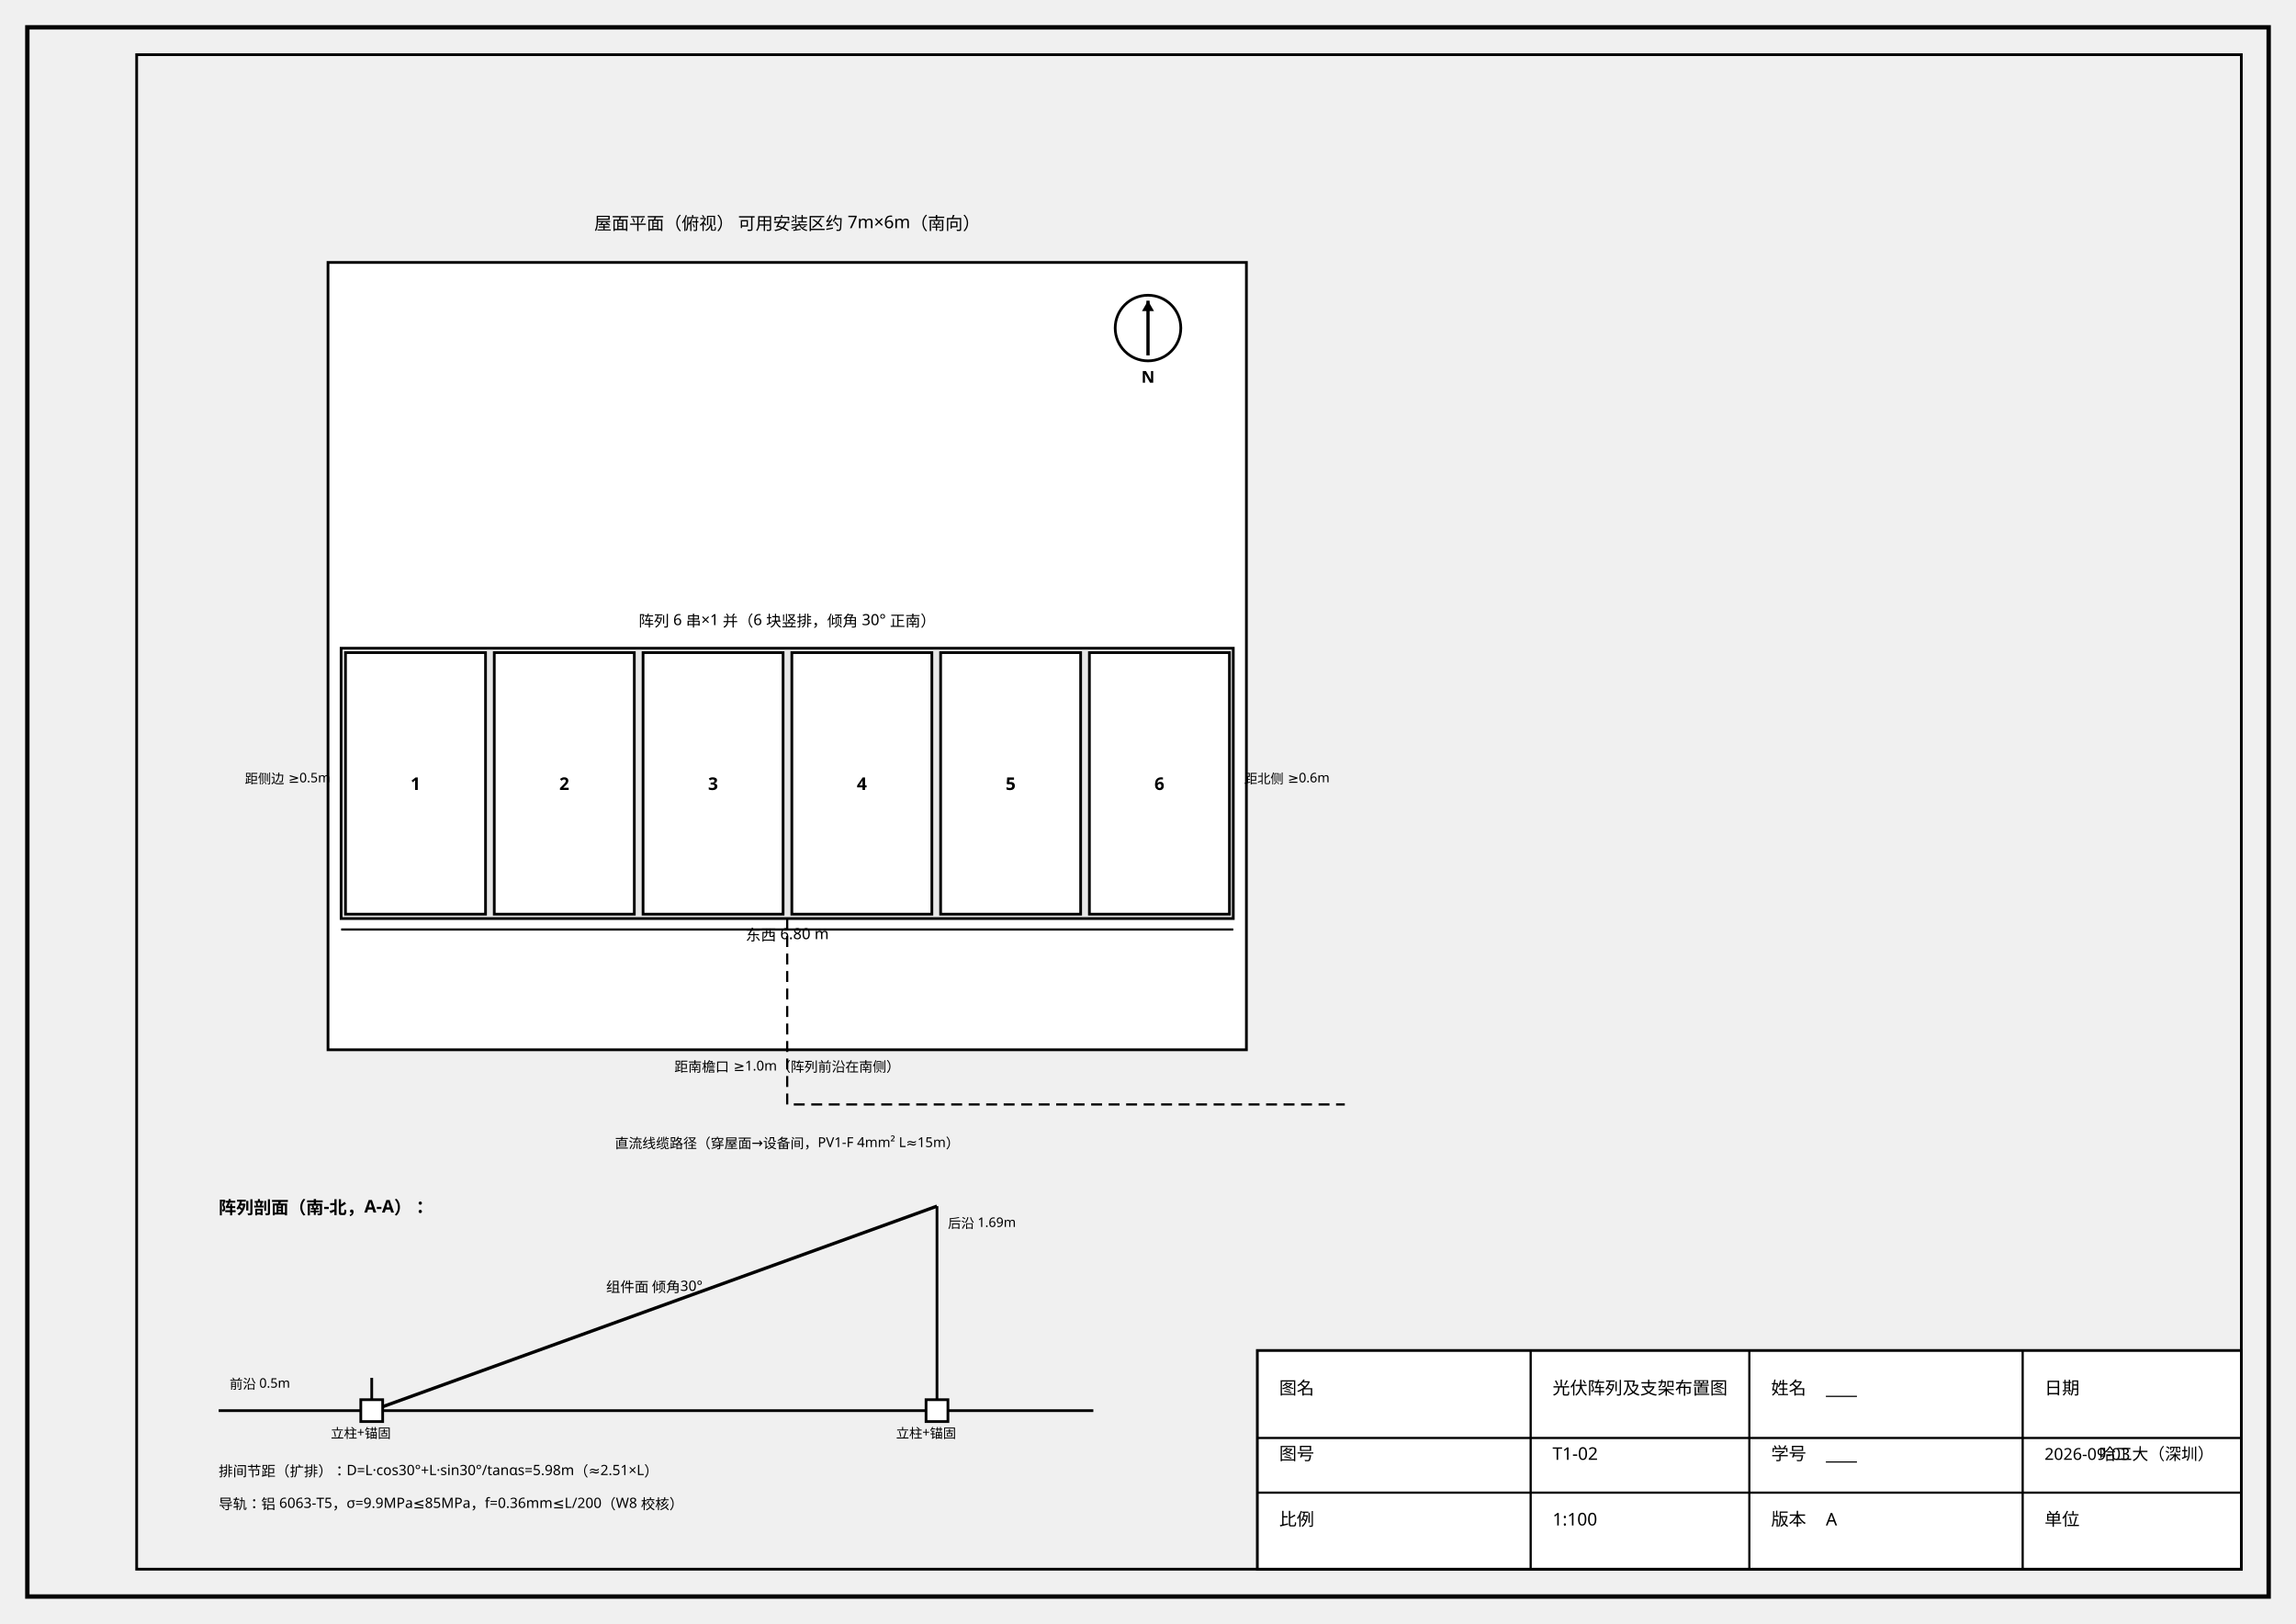
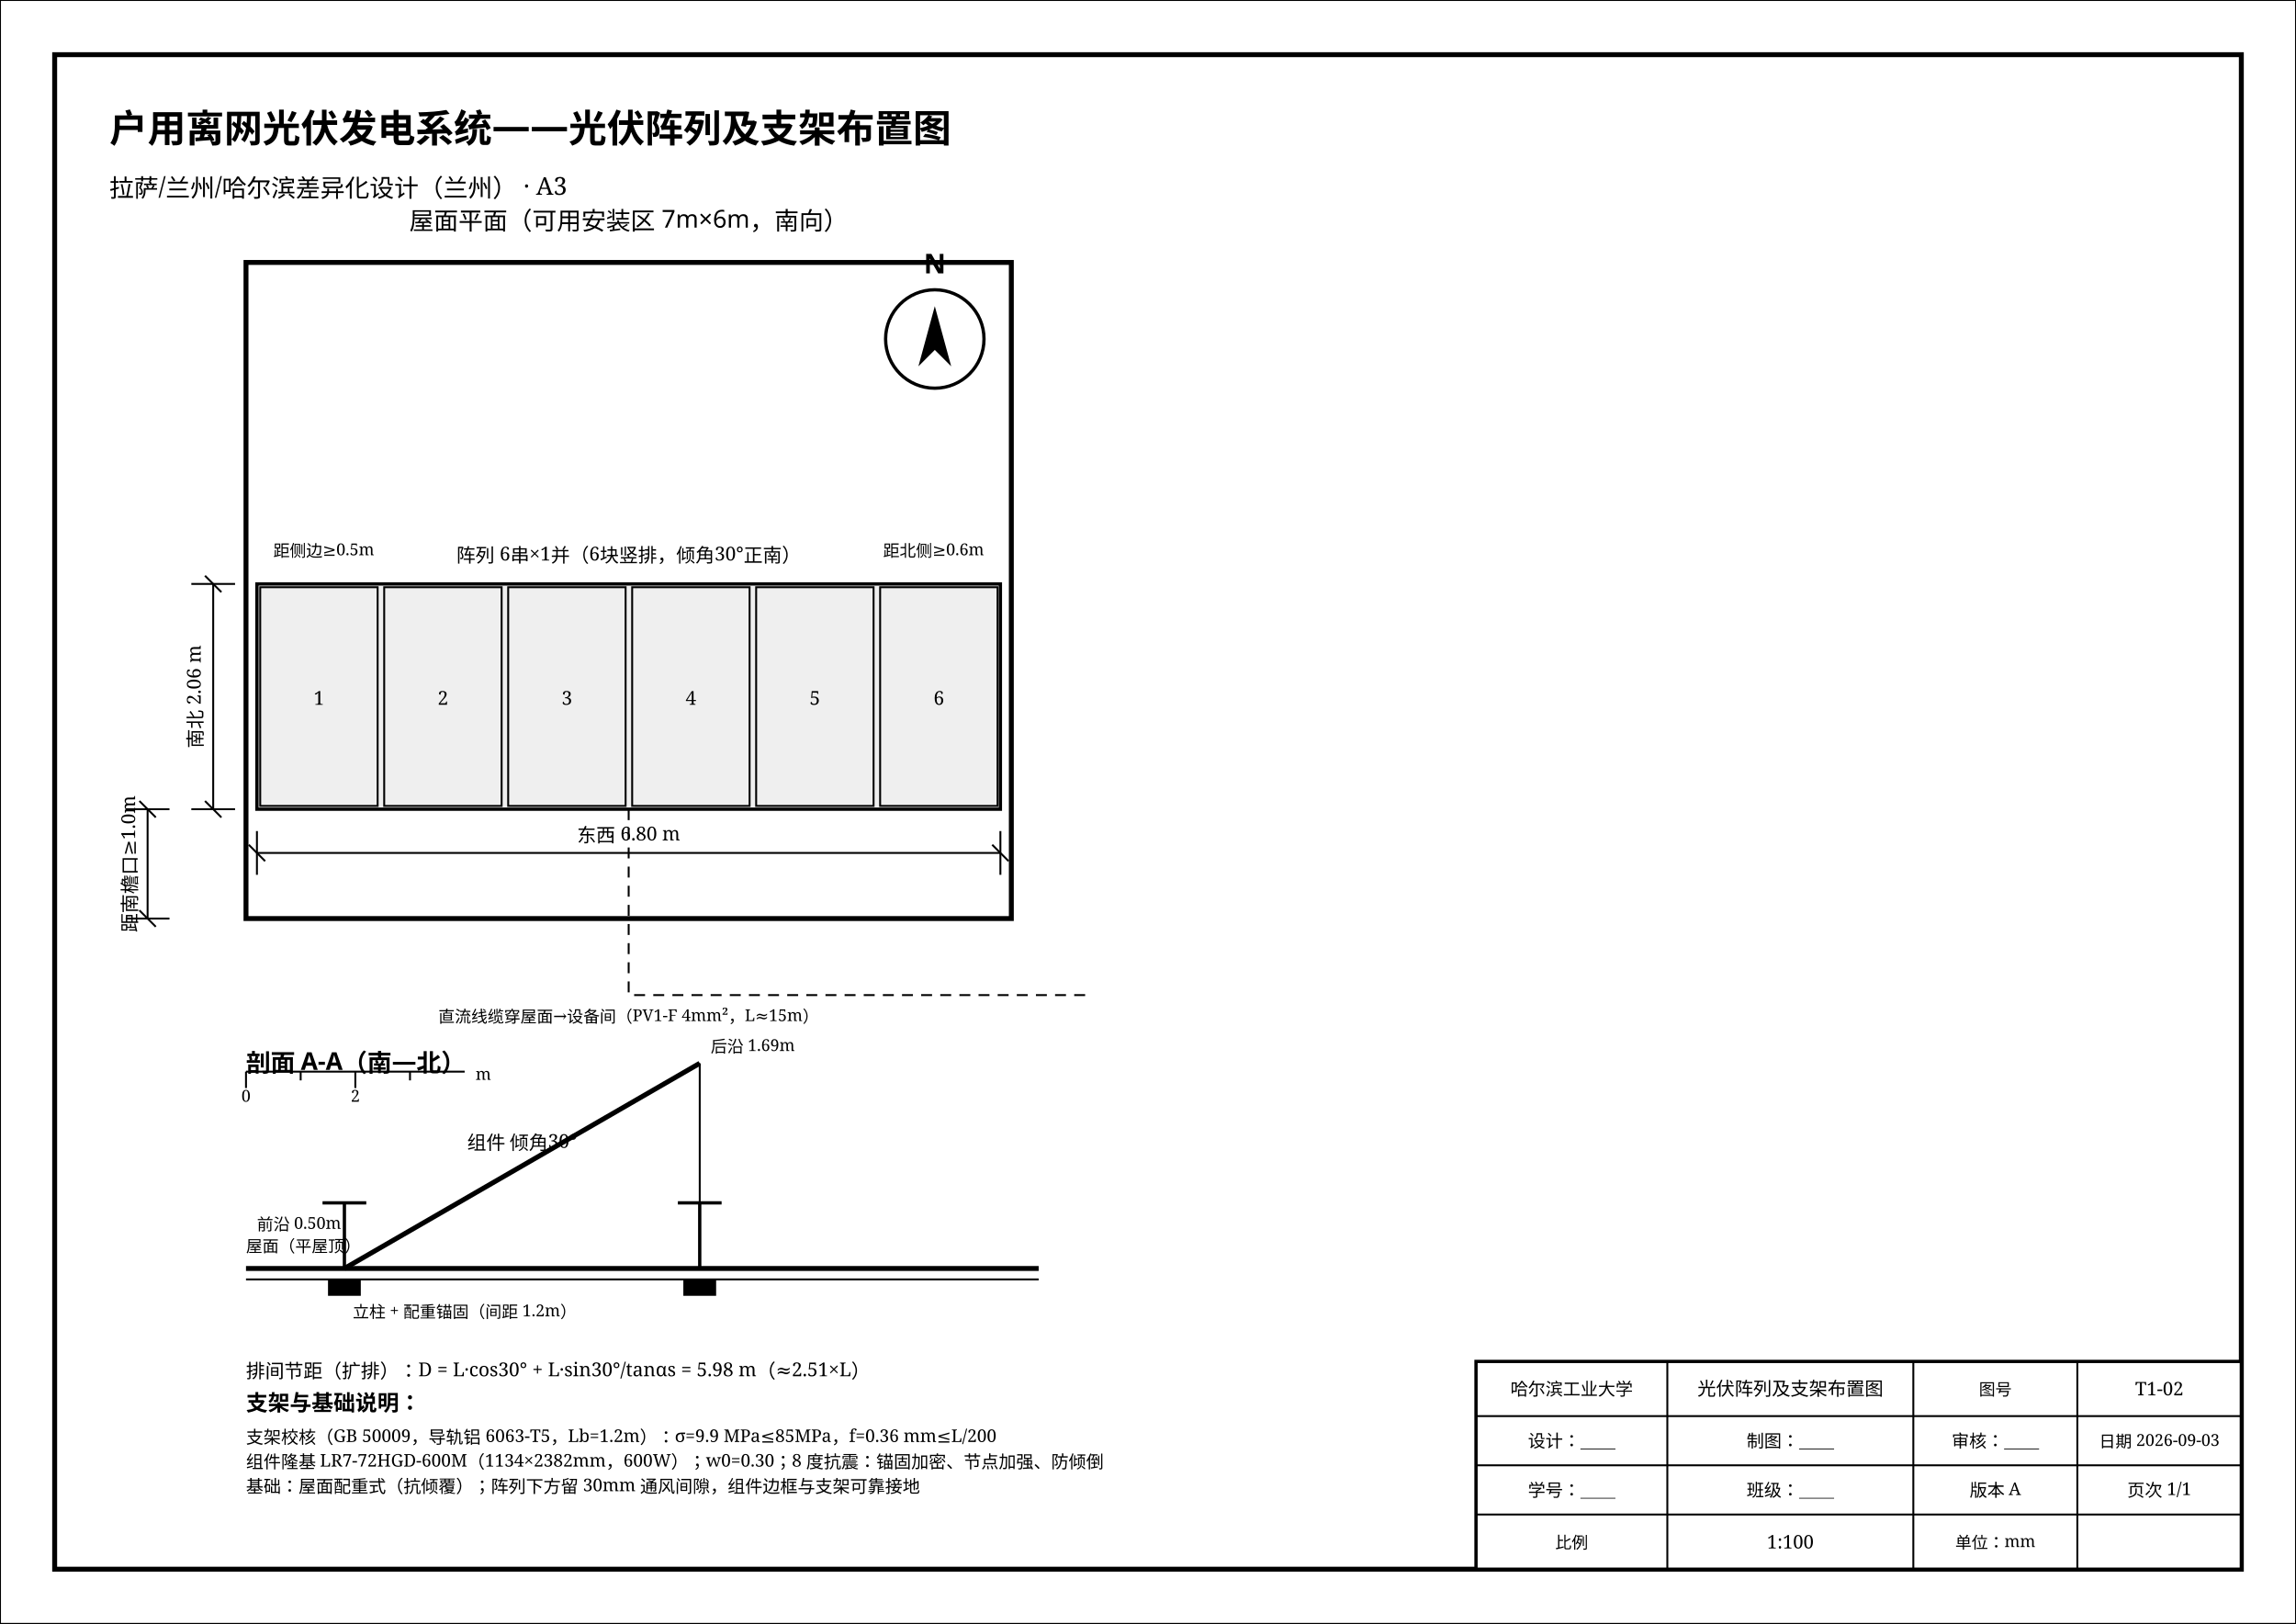
- <svg xmlns="http://www.w3.org/2000/svg" width="420mm" height="297mm" viewBox="0 0 420 297" font-family="Microsoft YaHei, SimHei, sans-serif">
-   <rect x="5" y="5" width="410" height="287" fill="none" stroke="black" stroke-width="0.8" />
-   <rect x="25" y="10" width="385" height="277" fill="none" stroke="black" stroke-width="0.5" />
-   <rect x="230" y="247" width="180" height="40" fill="white" stroke="black" stroke-width="0.5" />
-   <line x1="280" y1="247" x2="280" y2="287" stroke="black" stroke-width="0.4" />
-   <line x1="320" y1="247" x2="320" y2="287" stroke="black" stroke-width="0.4" />
-   <line x1="370" y1="247" x2="370" y2="287" stroke="black" stroke-width="0.4" />
-   <line x1="230" y1="263" x2="410" y2="263" stroke="black" stroke-width="0.4" />
-   <line x1="230" y1="273" x2="410" y2="273" stroke="black" stroke-width="0.4" />
-   <text x="234" y="255" font-size="3.2" text-anchor="start">图名</text>
-   <text x="234" y="267" font-size="3.2" text-anchor="start">图号</text>
-   <text x="234" y="279" font-size="3.2" text-anchor="start">比例</text>
-   <text x="284" y="255" font-size="3.2" text-anchor="start">光伏阵列及支架布置图</text>
-   <text x="284" y="267" font-size="3.2" text-anchor="start">T1-02</text>
-   <text x="284" y="279" font-size="3.2" text-anchor="start">1:100</text>
-   <text x="324" y="255" font-size="3.2" text-anchor="start">姓名</text>
-   <text x="324" y="267" font-size="3.2" text-anchor="start">学号</text>
-   <text x="324" y="279" font-size="3.2" text-anchor="start">版本</text>
-   <text x="334" y="255" font-size="3.2" text-anchor="start">____</text>
-   <text x="334" y="267" font-size="3.2" text-anchor="start">____</text>
-   <text x="334" y="279" font-size="3.2" text-anchor="start">A</text>
-   <text x="374" y="255" font-size="3.2" text-anchor="start">日期</text>
-   <text x="374" y="267" font-size="3.0" text-anchor="start">2026-09-03</text>
-   <text x="374" y="279" font-size="3.2" text-anchor="start">单位</text>
-   <text x="384" y="267" font-size="3.0" text-anchor="start">哈工大（深圳）</text>
-   <rect x="60" y="48" width="168" height="144" fill="white" stroke="black" stroke-width="0.5" />
-   <text x="144.0" y="42" font-size="3.2" text-anchor="middle">屋面平面（俯视）  可用安装区约 7m×6m（南向）</text>
-   <circle cx="210" cy="60" r="6" fill="white" stroke="black" stroke-width="0.5" />
-   <line x1="210" y1="65" x2="210" y2="55" stroke="black" stroke-width="0.6" />
-   <polygon points="210,55 211.1,56.9 208.9,56.9" fill="black" />
-   <text x="210" y="70" font-size="3.0" text-anchor="middle" font-weight="bold">N</text>
-   <rect x="62.4" y="118.56" width="163.2" height="49.44" fill="#e8e8e8" stroke="black" stroke-width="0.5" />
-   <rect x="63.2" y="119.36" width="25.616" height="47.84" fill="white" stroke="black" stroke-width="0.5" />
-   <text x="76.008" y="144.48" font-size="3.2" text-anchor="middle" font-weight="bold">1</text>
-   <rect x="90.416" y="119.36" width="25.616" height="47.84" fill="white" stroke="black" stroke-width="0.5" />
-   <text x="103.224" y="144.48" font-size="3.2" text-anchor="middle" font-weight="bold">2</text>
-   <rect x="117.632" y="119.36" width="25.616" height="47.84" fill="white" stroke="black" stroke-width="0.5" />
-   <text x="130.44" y="144.48" font-size="3.2" text-anchor="middle" font-weight="bold">3</text>
-   <rect x="144.848" y="119.36" width="25.616" height="47.84" fill="white" stroke="black" stroke-width="0.5" />
-   <text x="157.656" y="144.48" font-size="3.2" text-anchor="middle" font-weight="bold">4</text>
-   <rect x="172.064" y="119.36" width="25.616" height="47.84" fill="white" stroke="black" stroke-width="0.5" />
-   <text x="184.872" y="144.48" font-size="3.2" text-anchor="middle" font-weight="bold">5</text>
-   <rect x="199.28" y="119.36" width="25.616" height="47.84" fill="white" stroke="black" stroke-width="0.5" />
-   <text x="212.088" y="144.48" font-size="3.2" text-anchor="middle" font-weight="bold">6</text>
-   <text x="144.0" y="114.56" font-size="2.8" text-anchor="middle">阵列 6 串×1 并（6 块竖排，倾角 30° 正南）</text>
-   <text x="144.0" y="172.0" font-size="2.8" text-anchor="middle">东西 6.80 m</text>
-   <line x1="62.4" y1="170.0" x2="225.6" y2="170.0" stroke="black" stroke-width="0.4" />
-   <text x="60.4" y="143.28" font-size="2.4" text-anchor="end">距侧边 ≥0.5m</text>
-   <text x="227.6" y="143.28" font-size="2.4" text-anchor="start">距北侧 ≥0.6m</text>
-   <text x="144.0" y="196" font-size="2.5" text-anchor="middle">距南檐口 ≥1.0m（阵列前沿在南侧）</text>
-   <path d="M 144.0 168.0 L 144.0 202 L 246 202" fill="none" stroke="black" stroke-width="0.4" stroke-dasharray="2,1.2" />
-   <text x="144.0" y="210" font-size="2.5" text-anchor="middle">直流线缆路径（穿屋面→设备间，PV1-F 4mm² L≈15m）</text>
-   <text x="40" y="222" font-size="3.2" text-anchor="start" font-weight="bold">阵列剖面（南-北，A-A）：</text>
-   <line x1="40" y1="258" x2="200" y2="258" stroke="black" stroke-width="0.5" />
-   <line x1="68" y1="258" x2="171.4" y2="220.6" stroke="black" stroke-width="0.6" />
-   <text x="119.7" y="236.3" font-size="2.6" text-anchor="middle">组件面 倾角30°</text>
-   <text x="42" y="254" font-size="2.4" text-anchor="start">前沿 0.5m</text>
-   <text x="173.4" y="224.6" font-size="2.4" text-anchor="start">后沿 1.69m</text>
-   <line x1="68" y1="258" x2="68" y2="252" stroke="black" stroke-width="0.5" />
-   <line x1="171.4" y1="258" x2="171.4" y2="220.6" stroke="black" stroke-width="0.5" />
-   <rect x="66" y="256" width="4" height="4" fill="white" stroke="black" stroke-width="0.5" />
-   <rect x="169.4" y="256" width="4" height="4" fill="white" stroke="black" stroke-width="0.5" />
-   <text x="66" y="263" font-size="2.4" text-anchor="middle">立柱+锚固</text>
-   <text x="169.4" y="263" font-size="2.4" text-anchor="middle">立柱+锚固</text>
-   <text x="40" y="270" font-size="2.6" text-anchor="start">排间节距（扩排）：D=L·cos30°+L·sin30°/tanαs=5.98m（≈2.51×L）</text>
-   <text x="40" y="276" font-size="2.6" text-anchor="start">导轨：铝 6063-T5，σ=9.9MPa≤85MPa，f=0.36mm≤L/200（W8 校核）</text>
+ <svg xmlns="http://www.w3.org/2000/svg" width="420" height="297" viewBox="0 0 420 297">
+   <style>text{font-family:FangSong,SimSun,serif;} .t{font-family:SimHei,FangSong,sans-serif;} .wb{stroke:black;stroke-width:0.9;fill:none;} .wm{stroke:black;stroke-width:0.6;fill:none;} .wf{stroke:black;stroke-width:0.35;fill:none;} .fillw{fill:white;stroke:black;} .dc{stroke-dasharray:6,3;stroke:black;fill:none;} .pe{stroke-dasharray:4,2;stroke:black;fill:none;} text{fill:black;}</style>
+   <rect x="0" y="0" width="420" height="297" fill="white" stroke="black" stroke-width="0.35" />
+   <rect x="10" y="10" width="400" height="277" fill="none" stroke="black" stroke-width="0.9" />
+   <text x="20" y="26" class="t" font-size="7" font-weight="bold">户用离网光伏发电系统——光伏阵列及支架布置图</text>
+   <text x="20" y="36" font-size="4.5">拉萨/兰州/哈尔滨差异化设计（兰州） · A3</text>
+   <rect x="270" y="249" width="140" height="38" fill="white" stroke="black" stroke-width="0.6" />
+   <line x1="270" y1="249" x2="270" y2="287" stroke="black" stroke-width="0.35" />
+   <line x1="305" y1="249" x2="305" y2="287" stroke="black" stroke-width="0.35" />
+   <line x1="350" y1="249" x2="350" y2="287" stroke="black" stroke-width="0.35" />
+   <line x1="380" y1="249" x2="380" y2="287" stroke="black" stroke-width="0.35" />
+   <line x1="270" y1="249" x2="410" y2="249" stroke="black" stroke-width="0.35" />
+   <line x1="270" y1="259" x2="410" y2="259" stroke="black" stroke-width="0.35" />
+   <line x1="270" y1="268" x2="410" y2="268" stroke="black" stroke-width="0.35" />
+   <line x1="270" y1="277" x2="410" y2="277" stroke="black" stroke-width="0.35" />
+   <text x="287.5" y="255.2" font-size="3.2" text-anchor="middle" class="">哈尔滨工业大学</text>
+   <text x="327.5" y="255.2" font-size="3.4" text-anchor="middle" class="t">光伏阵列及支架布置图</text>
+   <text x="365.0" y="255.2" font-size="3" text-anchor="middle" class="">图号</text>
+   <text x="395.0" y="255.2" font-size="3.4" text-anchor="middle" class="">T1-02</text>
+   <text x="287.5" y="264.7" font-size="3.2" text-anchor="middle" class="">设计：＿＿</text>
+   <text x="327.5" y="264.7" font-size="3.2" text-anchor="middle" class="">制图：＿＿</text>
+   <text x="365.0" y="264.7" font-size="3.2" text-anchor="middle" class="">审核：＿＿</text>
+   <text x="395.0" y="264.7" font-size="3" text-anchor="middle" class="">日期 2026-09-03</text>
+   <text x="287.5" y="273.7" font-size="3.2" text-anchor="middle" class="">学号：＿＿</text>
+   <text x="327.5" y="273.7" font-size="3.2" text-anchor="middle" class="">班级：＿＿</text>
+   <text x="365.0" y="273.7" font-size="3.2" text-anchor="middle" class="">版本 A</text>
+   <text x="395.0" y="273.7" font-size="3.2" text-anchor="middle" class="">页次 1/1</text>
+   <text x="287.5" y="283.2" font-size="3" text-anchor="middle" class="">比例</text>
+   <text x="327.5" y="283.2" font-size="3.4" text-anchor="middle" class="">1:100</text>
+   <text x="365.0" y="283.2" font-size="3" text-anchor="middle" class="">单位：mm</text>
+   <text x="395.0" y="283.2" font-size="3" text-anchor="middle" class="" />
+   <rect x="45" y="48" width="140" height="120" class="wb" />
+   <text x="115.0" y="42" font-size="4.5" class="t" text-anchor="middle">屋面平面（可用安装区 7m×6m，南向）</text>
+   <circle cx="171" cy="62" r="9" fill="white" stroke="black" stroke-width="0.6" />
+   <polygon points="171,56 168,67 171,64 174,67" fill="black" />
+   <text x="171" y="50" font-size="5" text-anchor="middle" class="t" font-weight="bold">N</text>
+   <rect x="47.0" y="106.8" width="136.0" height="41.2" fill="#efefef" stroke="black" stroke-width="0.6" />
+   <rect x="47.6" y="107.4" width="21.48" height="40.0" class="wf" />
+   <text x="58.34" y="128.9" font-size="3.5" text-anchor="middle">1</text>
+   <rect x="70.28" y="107.4" width="21.48" height="40.0" class="wf" />
+   <text x="81.02" y="128.9" font-size="3.5" text-anchor="middle">2</text>
+   <rect x="92.96" y="107.4" width="21.48" height="40.0" class="wf" />
+   <text x="103.7" y="128.9" font-size="3.5" text-anchor="middle">3</text>
+   <rect x="115.64" y="107.4" width="21.48" height="40.0" class="wf" />
+   <text x="126.38" y="128.9" font-size="3.5" text-anchor="middle">4</text>
+   <rect x="138.32" y="107.4" width="21.48" height="40.0" class="wf" />
+   <text x="149.06" y="128.9" font-size="3.5" text-anchor="middle">5</text>
+   <rect x="161.0" y="107.4" width="21.48" height="40.0" class="wf" />
+   <text x="171.74" y="128.9" font-size="3.5" text-anchor="middle">6</text>
+   <text x="115.0" y="102.8" font-size="3.5" text-anchor="middle">阵列 6串×1并（6块竖排，倾角30°正南）</text>
+   <line x1="47.0" y1="152.0" x2="47.0" y2="160.0" class="wf" />
+   <line x1="183.0" y1="152.0" x2="183.0" y2="160.0" class="wf" />
+   <line x1="47.0" y1="156.0" x2="183.0" y2="156.0" class="wf" />
+   <line x1="45.5" y1="154.5" x2="48.5" y2="157.5" class="wf" />
+   <line x1="181.5" y1="154.5" x2="184.5" y2="157.5" class="wf" />
+   <text x="115.0" y="154.0" font-size="3.5" text-anchor="middle">东西 6.80 m</text>
+   <line x1="35.0" y1="106.8" x2="43.0" y2="106.8" class="wf" />
+   <line x1="35.0" y1="148.0" x2="43.0" y2="148.0" class="wf" />
+   <line x1="39.0" y1="106.8" x2="39.0" y2="148.0" class="wf" />
+   <line x1="37.5" y1="105.3" x2="40.5" y2="108.3" class="wf" />
+   <line x1="37.5" y1="146.5" x2="40.5" y2="149.5" class="wf" />
+   <text x="37.0" y="127.4" font-size="3.5" text-anchor="middle" transform="rotate(-90 37.0 127.4)">南北 2.06 m</text>
+   <line x1="23.0" y1="148.0" x2="31.0" y2="148.0" class="wf" />
+   <line x1="23.0" y1="168" x2="31.0" y2="168" class="wf" />
+   <line x1="27.0" y1="148.0" x2="27.0" y2="168" class="wf" />
+   <line x1="25.5" y1="146.5" x2="28.5" y2="149.5" class="wf" />
+   <line x1="25.5" y1="166.5" x2="28.5" y2="169.5" class="wf" />
+   <text x="25.0" y="158.0" font-size="3.5" text-anchor="middle" transform="rotate(-90 25.0 158.0)">距南檐口≥1.0m</text>
+   <text x="50.0" y="101.8" font-size="3" text-anchor="start">距侧边≥0.5m</text>
+   <text x="180.0" y="101.8" font-size="3" text-anchor="end">距北侧≥0.6m</text>
+   <path d="M 115.0 148.0 L 115.0 182 L 199 182" fill="none" stroke="black" stroke-width="0.35" stroke-dasharray="2,1.5" />
+   <text x="115.0" y="187" font-size="3" text-anchor="middle">直流线缆穿屋面→设备间（PV1-F 4mm²，L≈15m）</text>
+   <line x1="45.0" y1="196" x2="45.0" y2="199" class="wf" />
+   <text x="45.0" y="201.5" font-size="3" text-anchor="middle">0</text>
+   <line x1="55.0" y1="196" x2="55.0" y2="197.6" class="wf" />
+   <line x1="65.0" y1="196" x2="65.0" y2="199" class="wf" />
+   <text x="65.0" y="201.5" font-size="3" text-anchor="middle">2</text>
+   <line x1="75.0" y1="196" x2="75.0" y2="197.6" class="wf" />
+   <line x1="45" y1="196" x2="85" y2="196" class="wf" />
+   <text x="87" y="197.5" font-size="3" text-anchor="start">m</text>
+   <text x="45" y="196" class="t" font-size="4.5" font-weight="bold">剖面 A-A（南—北）</text>
+   <line x1="45" y1="232" x2="190" y2="232" class="wb" />
+   <line x1="45" y1="234" x2="190" y2="234" stroke="black" stroke-width="0.35" />
+   <text x="45" y="229" font-size="3" text-anchor="start">屋面（平屋顶）</text>
+   <line x1="63" y1="232" x2="128" y2="194.472" stroke="black" stroke-width="0.9" />
+   <line x1="128" y1="194.472" x2="128" y2="232" class="wf" />
+   <line x1="63" y1="232" x2="63" y2="226" class="wf" />
+   <text x="95.5" y="210.236" font-size="3.5" text-anchor="middle">组件 倾角30°</text>
+   <text x="47" y="225" font-size="3" text-anchor="start">前沿 0.50m</text>
+   <text x="130" y="192.472" font-size="3" text-anchor="start">后沿 1.69m</text>
+   <line x1="63" y1="232" x2="63" y2="220" stroke="black" stroke-width="0.6" />
+   <line x1="59" y1="220" x2="67" y2="220" stroke="black" stroke-width="0.6" />
+   <rect x="60" y="234" width="6" height="3" fill="black" />
+   <line x1="128" y1="232" x2="128" y2="220" stroke="black" stroke-width="0.6" />
+   <line x1="124" y1="220" x2="132" y2="220" stroke="black" stroke-width="0.6" />
+   <rect x="125" y="234" width="6" height="3" fill="black" />
+   <text x="85" y="241" font-size="3" text-anchor="middle">立柱 + 配重锚固（间距 1.2m）</text>
+   <text x="45" y="252" font-size="3.5">排间节距（扩排）：D = L·cos30° + L·sin30°/tanαs = 5.98 m（≈2.51×L）</text>
+   <text x="45" y="258" font-size="4" class="t" font-weight="bold">支架与基础说明：</text>
+   <text x="45" y="264" font-size="3.2">支架校核（GB 50009，导轨铝 6063-T5，Lb=1.2m）：σ=9.9 MPa≤85MPa，f=0.36 mm≤L/200</text>
+   <text x="45" y="268.5" font-size="3.2">组件隆基 LR7-72HGD-600M（1134×2382mm，600W）；w0=0.30；8 度抗震：锚固加密、节点加强、防倾倒</text>
+   <text x="45" y="273.0" font-size="3.2">基础：屋面配重式（抗倾覆）；阵列下方留 30mm 通风间隙，组件边框与支架可靠接地</text>
</svg>
